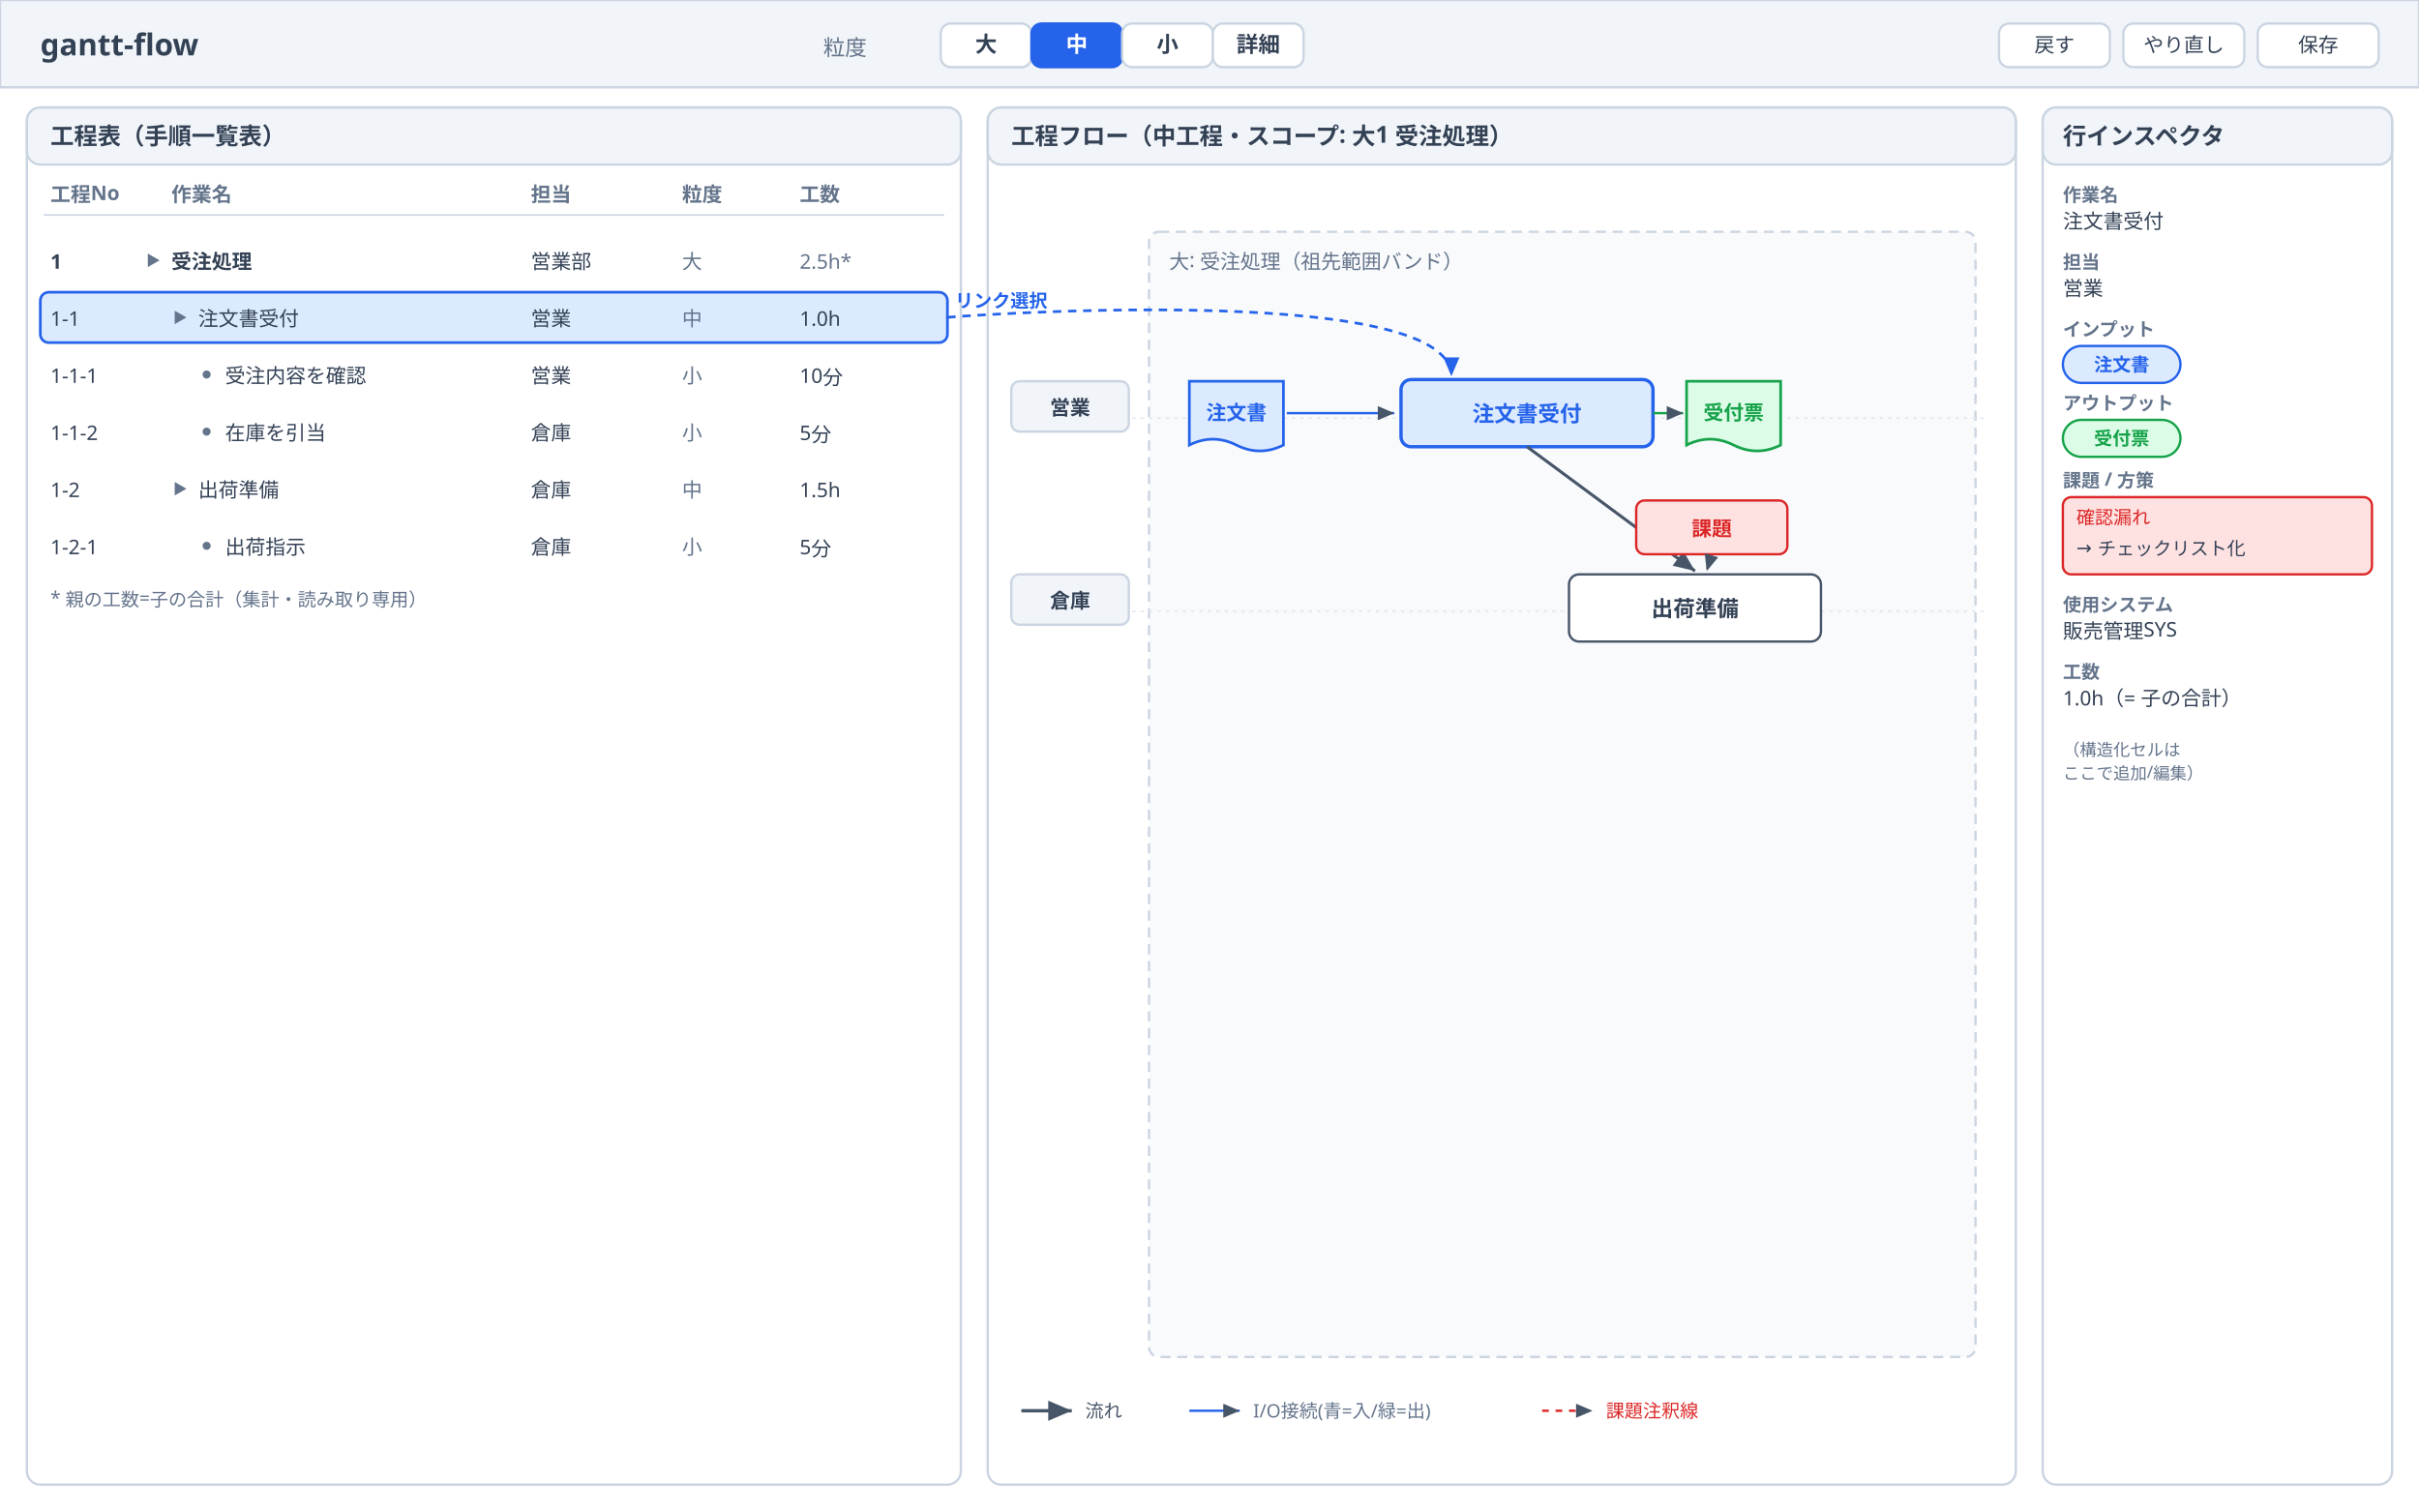
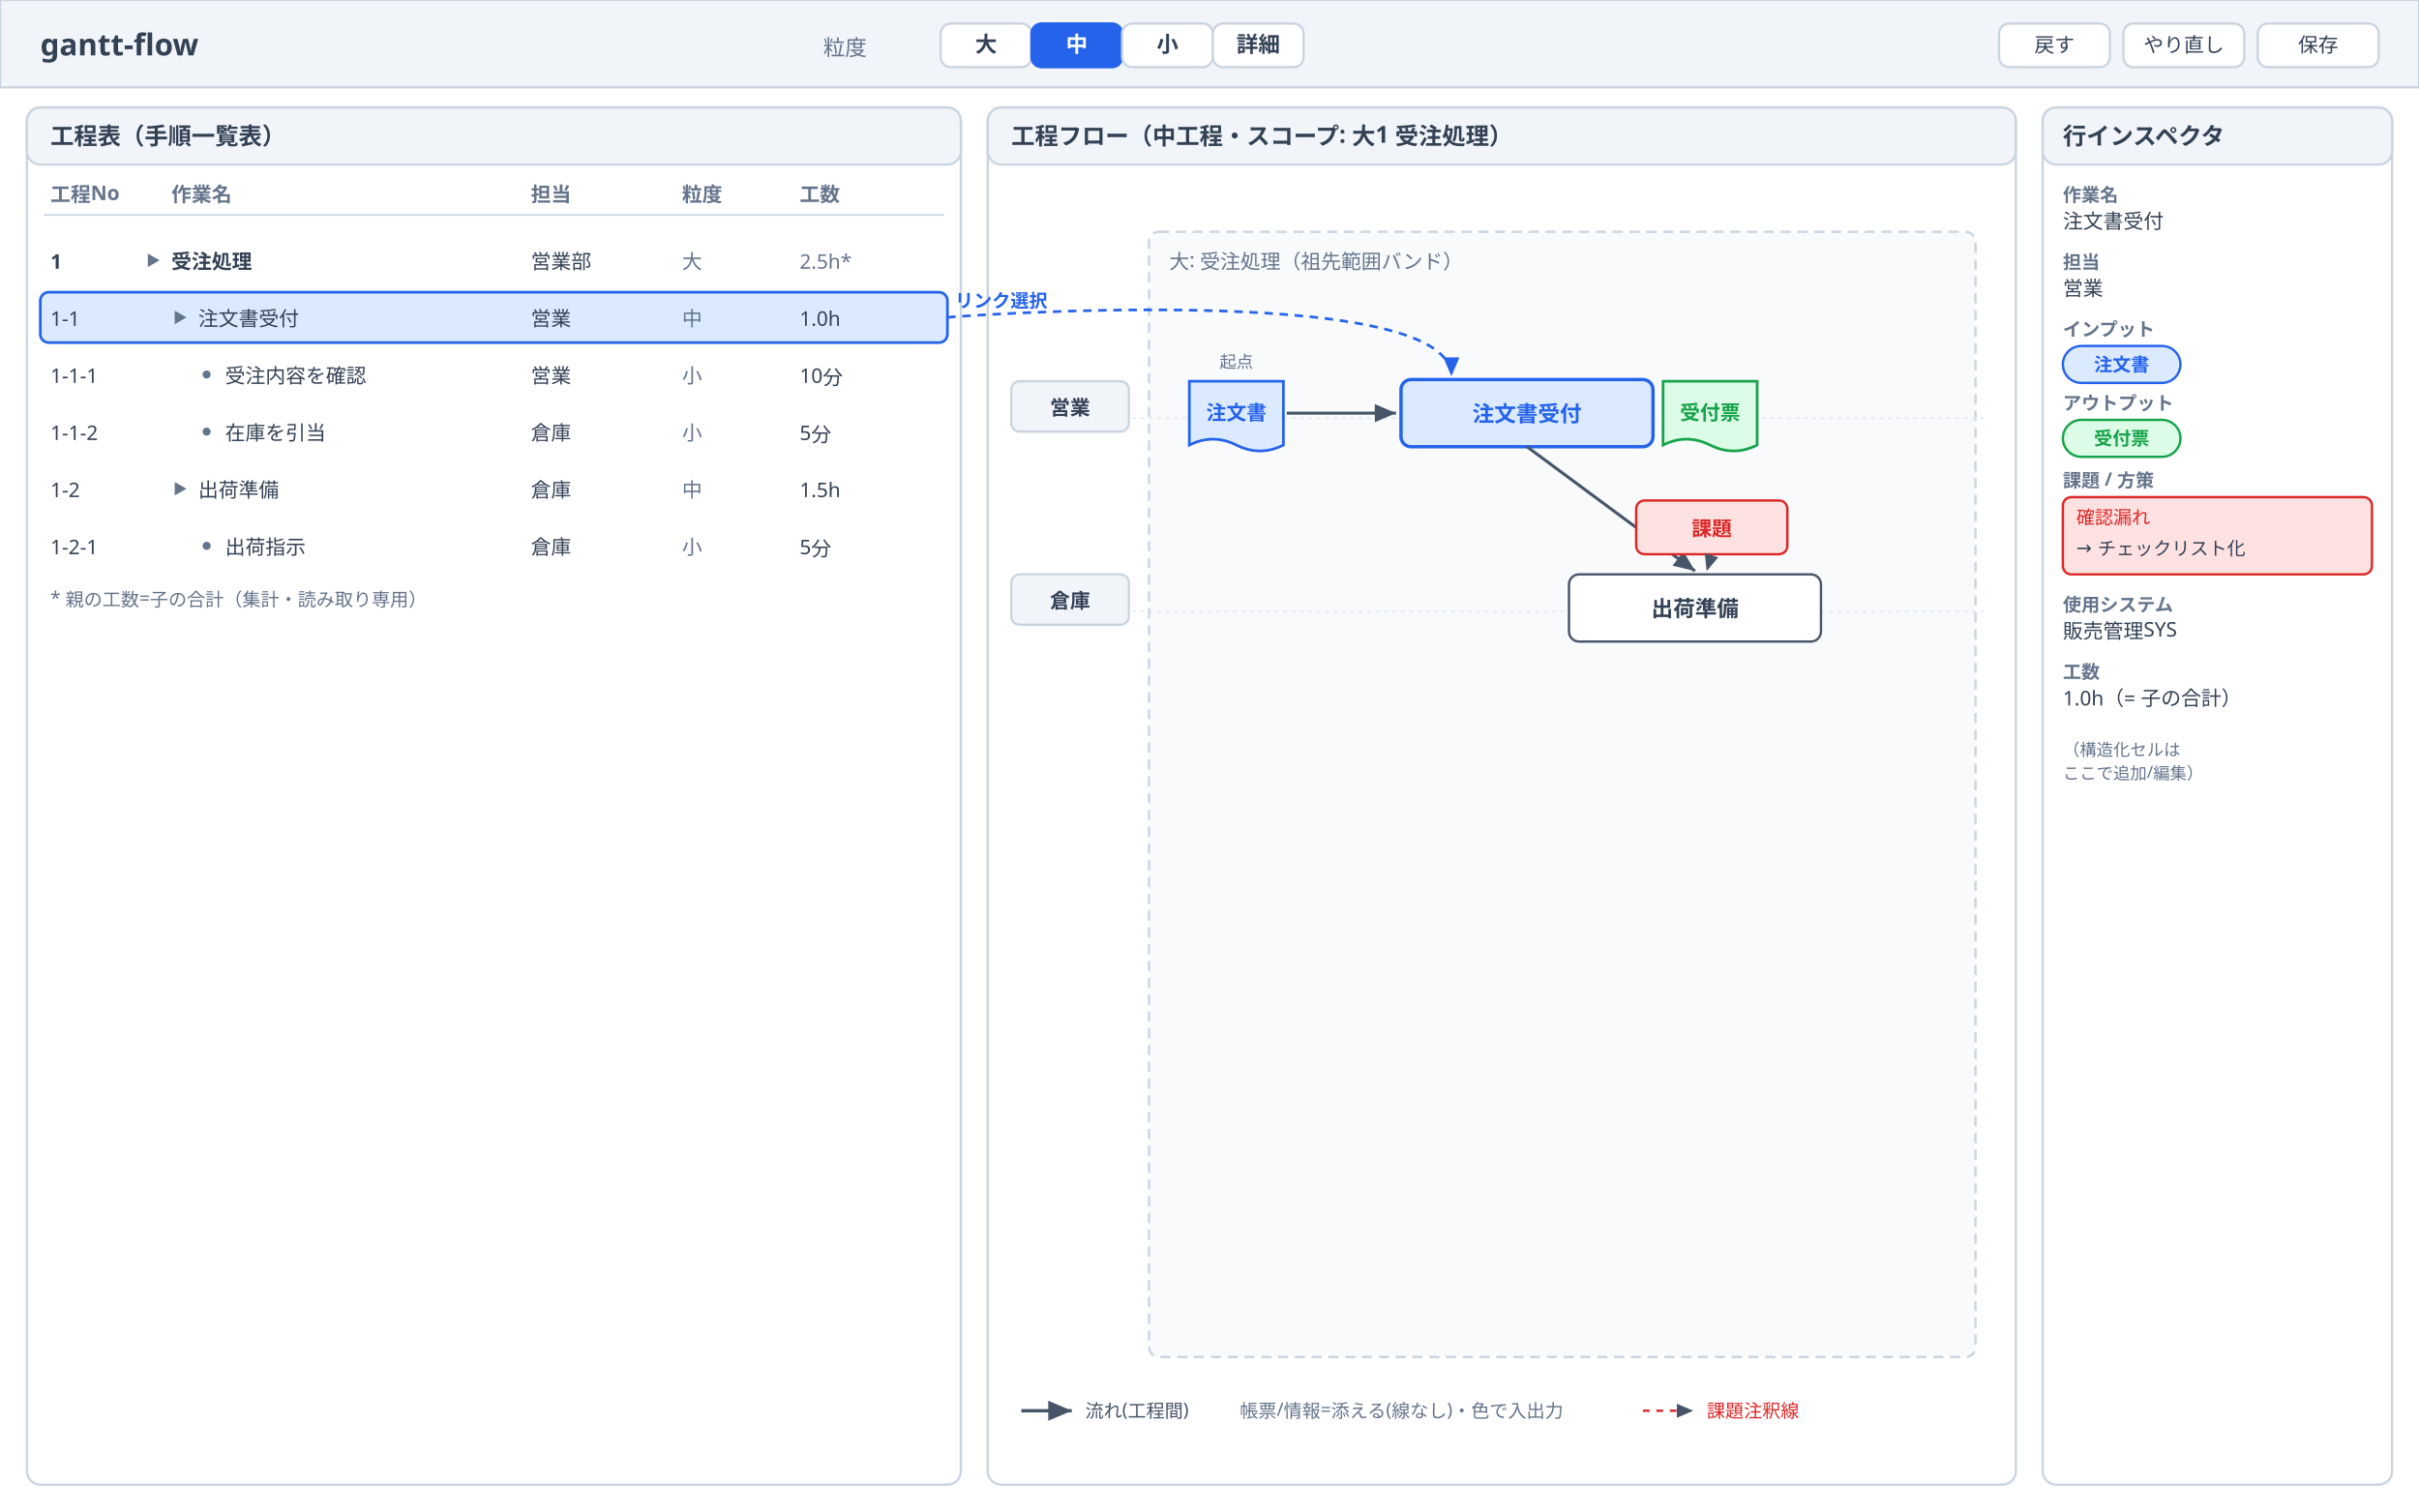
<svg xmlns="http://www.w3.org/2000/svg" width="1440" height="900" viewBox="0 0 1440 900">
  <defs>
    <marker id="arr" markerWidth="9" markerHeight="9" refX="7" refY="3" orient="auto" markerUnits="strokeWidth">
      <path d="M0,0 L7,3 L0,6 z" fill="#475569" />
    </marker>
    <marker id="arrB" markerWidth="9" markerHeight="9" refX="7" refY="3" orient="auto" markerUnits="strokeWidth">
      <path d="M0,0 L7,3 L0,6 z" fill="#2563eb" />
    </marker>
  </defs>
  <rect x="0" y="0" width="1440" height="900" rx="0" fill="#ffffff" stroke="#ffffff" stroke-width="1.4" />
  <rect x="0" y="0" width="1440" height="52" rx="0" fill="#f1f5f9" stroke="#cbd5e1" stroke-width="1.4" />
  <text x="24" y="33" font-family="IPAGothic, sans-serif" font-size="18" fill="#334155" font-weight="bold" text-anchor="start">gantt-flow</text>
  <text x="490" y="33" font-family="IPAGothic, sans-serif" font-size="13" fill="#64748b" font-weight="normal" text-anchor="start">粒度</text>
  <rect x="560" y="14" width="54" height="26" rx="6" fill="#ffffff" stroke="#cbd5e1" stroke-width="1.4" />
  <text x="587" y="31" font-family="IPAGothic, sans-serif" font-size="13" fill="#334155" font-weight="bold" text-anchor="middle">大</text>
  <rect x="614" y="14" width="54" height="26" rx="6" fill="#2563eb" stroke="#2563eb" stroke-width="1.4" />
  <text x="641" y="31" font-family="IPAGothic, sans-serif" font-size="13" fill="#ffffff" font-weight="bold" text-anchor="middle">中</text>
  <rect x="668" y="14" width="54" height="26" rx="6" fill="#ffffff" stroke="#cbd5e1" stroke-width="1.4" />
  <text x="695" y="31" font-family="IPAGothic, sans-serif" font-size="13" fill="#334155" font-weight="bold" text-anchor="middle">小</text>
  <rect x="722" y="14" width="54" height="26" rx="6" fill="#ffffff" stroke="#cbd5e1" stroke-width="1.4" />
  <text x="749" y="31" font-family="IPAGothic, sans-serif" font-size="13" fill="#334155" font-weight="bold" text-anchor="middle">詳細</text>
  <rect x="1344" y="14" width="72" height="26" rx="6" fill="#ffffff" stroke="#cbd5e1" stroke-width="1.4" />
  <text x="1380" y="31" font-family="IPAGothic, sans-serif" font-size="12" fill="#334155" font-weight="normal" text-anchor="middle">保存</text>
  <rect x="1190" y="14" width="66" height="26" rx="6" fill="#ffffff" stroke="#cbd5e1" stroke-width="1.4" />
  <text x="1223" y="31" font-family="IPAGothic, sans-serif" font-size="12" fill="#334155" font-weight="normal" text-anchor="middle">戻す</text>
  <rect x="1264" y="14" width="72" height="26" rx="6" fill="#ffffff" stroke="#cbd5e1" stroke-width="1.4" />
  <text x="1300" y="31" font-family="IPAGothic, sans-serif" font-size="12" fill="#334155" font-weight="normal" text-anchor="middle">やり直し</text>
  <rect x="16" y="64" width="556" height="820" rx="8" fill="#ffffff" stroke="#cbd5e1" stroke-width="1.4" />
  <rect x="16" y="64" width="556" height="34" rx="8" fill="#f1f5f9" stroke="#cbd5e1" stroke-width="1.4" />
  <text x="30" y="86" font-family="IPAGothic, sans-serif" font-size="14" fill="#334155" font-weight="bold" text-anchor="start">工程表（手順一覧表）</text>
  <text x="30" y="120" font-family="IPAGothic, sans-serif" font-size="12" fill="#64748b" font-weight="bold" text-anchor="start">工程No</text>
  <text x="102" y="120" font-family="IPAGothic, sans-serif" font-size="12" fill="#64748b" font-weight="bold" text-anchor="start">作業名</text>
  <text x="316" y="120" font-family="IPAGothic, sans-serif" font-size="12" fill="#64748b" font-weight="bold" text-anchor="start">担当</text>
  <text x="406" y="120" font-family="IPAGothic, sans-serif" font-size="12" fill="#64748b" font-weight="bold" text-anchor="start">粒度</text>
  <text x="476" y="120" font-family="IPAGothic, sans-serif" font-size="12" fill="#64748b" font-weight="bold" text-anchor="start">工数</text>
  <line x1="26" y1="128" x2="562" y2="128" stroke="#cbd5e1" stroke-width="1" />
  <text x="30" y="160" font-family="IPAGothic, sans-serif" font-size="12" fill="#334155" font-weight="bold" text-anchor="start">1</text>
  <polygon points="88,151 88,159 95,155" fill="#64748b" />
  <text x="102" y="160" font-family="IPAGothic, sans-serif" font-size="12" fill="#334155" font-weight="bold" text-anchor="start">受注処理</text>
  <text x="316" y="160" font-family="IPAGothic, sans-serif" font-size="12" fill="#334155" font-weight="normal" text-anchor="start">営業部</text>
  <text x="406" y="160" font-family="IPAGothic, sans-serif" font-size="12" fill="#64748b" font-weight="normal" text-anchor="start">大</text>
  <text x="476" y="160" font-family="IPAGothic, sans-serif" font-size="12" fill="#64748b" font-weight="normal" text-anchor="start">2.5h*</text>
  <rect x="24" y="174" width="540" height="30" rx="5" fill="#dbeafe" stroke="#2563eb" stroke-width="1.6" />
  <text x="30" y="194" font-family="IPAGothic, sans-serif" font-size="12" fill="#334155" font-weight="normal" text-anchor="start">1-1</text>
  <polygon points="104,185 104,193 111,189" fill="#64748b" />
  <text x="118" y="194" font-family="IPAGothic, sans-serif" font-size="12" fill="#334155" font-weight="normal" text-anchor="start">注文書受付</text>
  <text x="316" y="194" font-family="IPAGothic, sans-serif" font-size="12" fill="#334155" font-weight="normal" text-anchor="start">営業</text>
  <text x="406" y="194" font-family="IPAGothic, sans-serif" font-size="12" fill="#64748b" font-weight="normal" text-anchor="start">中</text>
  <text x="476" y="194" font-family="IPAGothic, sans-serif" font-size="12" fill="#334155" font-weight="normal" text-anchor="start">1.0h</text>
  <text x="30" y="228" font-family="IPAGothic, sans-serif" font-size="12" fill="#334155" font-weight="normal" text-anchor="start">1-1-1</text>
  <circle cx="123" cy="223" r="2.4" fill="#64748b" />
  <text x="134" y="228" font-family="IPAGothic, sans-serif" font-size="12" fill="#334155" font-weight="normal" text-anchor="start">受注内容を確認</text>
  <text x="316" y="228" font-family="IPAGothic, sans-serif" font-size="12" fill="#334155" font-weight="normal" text-anchor="start">営業</text>
  <text x="406" y="228" font-family="IPAGothic, sans-serif" font-size="12" fill="#64748b" font-weight="normal" text-anchor="start">小</text>
  <text x="476" y="228" font-family="IPAGothic, sans-serif" font-size="12" fill="#334155" font-weight="normal" text-anchor="start">10分</text>
  <text x="30" y="262" font-family="IPAGothic, sans-serif" font-size="12" fill="#334155" font-weight="normal" text-anchor="start">1-1-2</text>
  <circle cx="123" cy="257" r="2.4" fill="#64748b" />
  <text x="134" y="262" font-family="IPAGothic, sans-serif" font-size="12" fill="#334155" font-weight="normal" text-anchor="start">在庫を引当</text>
  <text x="316" y="262" font-family="IPAGothic, sans-serif" font-size="12" fill="#334155" font-weight="normal" text-anchor="start">倉庫</text>
  <text x="406" y="262" font-family="IPAGothic, sans-serif" font-size="12" fill="#64748b" font-weight="normal" text-anchor="start">小</text>
  <text x="476" y="262" font-family="IPAGothic, sans-serif" font-size="12" fill="#334155" font-weight="normal" text-anchor="start">5分</text>
  <text x="30" y="296" font-family="IPAGothic, sans-serif" font-size="12" fill="#334155" font-weight="normal" text-anchor="start">1-2</text>
  <polygon points="104,287 104,295 111,291" fill="#64748b" />
  <text x="118" y="296" font-family="IPAGothic, sans-serif" font-size="12" fill="#334155" font-weight="normal" text-anchor="start">出荷準備</text>
  <text x="316" y="296" font-family="IPAGothic, sans-serif" font-size="12" fill="#334155" font-weight="normal" text-anchor="start">倉庫</text>
  <text x="406" y="296" font-family="IPAGothic, sans-serif" font-size="12" fill="#64748b" font-weight="normal" text-anchor="start">中</text>
  <text x="476" y="296" font-family="IPAGothic, sans-serif" font-size="12" fill="#334155" font-weight="normal" text-anchor="start">1.5h</text>
  <text x="30" y="330" font-family="IPAGothic, sans-serif" font-size="12" fill="#334155" font-weight="normal" text-anchor="start">1-2-1</text>
  <circle cx="123" cy="325" r="2.4" fill="#64748b" />
  <text x="134" y="330" font-family="IPAGothic, sans-serif" font-size="12" fill="#334155" font-weight="normal" text-anchor="start">出荷指示</text>
  <text x="316" y="330" font-family="IPAGothic, sans-serif" font-size="12" fill="#334155" font-weight="normal" text-anchor="start">倉庫</text>
  <text x="406" y="330" font-family="IPAGothic, sans-serif" font-size="12" fill="#64748b" font-weight="normal" text-anchor="start">小</text>
  <text x="476" y="330" font-family="IPAGothic, sans-serif" font-size="12" fill="#334155" font-weight="normal" text-anchor="start">5分</text>
  <text x="30" y="360" font-family="IPAGothic, sans-serif" font-size="11" fill="#64748b" font-weight="normal" text-anchor="start">* 親の工数=子の合計（集計・読み取り専用）</text>
  <rect x="588" y="64" width="612" height="820" rx="8" fill="#ffffff" stroke="#cbd5e1" stroke-width="1.4" />
  <rect x="588" y="64" width="612" height="34" rx="8" fill="#f1f5f9" stroke="#cbd5e1" stroke-width="1.4" />
  <text x="602" y="86" font-family="IPAGothic, sans-serif" font-size="14" fill="#334155" font-weight="bold" text-anchor="start">工程フロー（中工程・スコープ: 大1 受注処理）</text>
  <rect x="684" y="138" width="492" height="670" rx="6" fill="#f8fafc" stroke="#cbd5e1" stroke-width="1.4" stroke-dasharray="6 4" />
  <text x="696" y="160" font-family="IPAGothic, sans-serif" font-size="12" fill="#64748b" font-weight="normal" text-anchor="start">大: 受注処理（祖先範囲バンド）</text>
  <line x1="604" y1="249" x2="1184" y2="249" stroke="#e2e8f0" stroke-width="1" stroke-dasharray="2 3" />
  <rect x="602" y="227" width="70" height="30" rx="5" fill="#f1f5f9" stroke="#cbd5e1" stroke-width="1.4" />
  <text x="637" y="247" font-family="IPAGothic, sans-serif" font-size="12" fill="#334155" font-weight="bold" text-anchor="middle">営業</text>
  <line x1="604" y1="364" x2="1184" y2="364" stroke="#e2e8f0" stroke-width="1" stroke-dasharray="2 3" />
  <rect x="602" y="342" width="70" height="30" rx="5" fill="#f1f5f9" stroke="#cbd5e1" stroke-width="1.4" />
  <text x="637" y="362" font-family="IPAGothic, sans-serif" font-size="12" fill="#334155" font-weight="bold" text-anchor="middle">倉庫</text>
  <path d="M708,227 h56 v38 q-14.0,7 -28.0,0 q-14.0,-7 -28.0,0 z" fill="#dbeafe" stroke="#2563eb" stroke-width="1.6" />
  <text x="736.0" y="250.0" font-family="IPAGothic, sans-serif" font-size="12" fill="#2563eb" font-weight="bold" text-anchor="middle">注文書</text>
-   <line x1="766" y1="246" x2="830" y2="246" stroke="#2563eb" stroke-width="1.4" marker-end="url(#arr)" />
+   <text x="736" y="219" font-family="IPAGothic, sans-serif" font-size="10" fill="#64748b" font-weight="normal" text-anchor="middle">起点</text>
+   <line x1="766" y1="246" x2="831" y2="246" stroke="#475569" stroke-width="1.8" marker-end="url(#arr)" />
  <rect x="834" y="226" width="150" height="40" rx="6" fill="#dbeafe" stroke="#2563eb" stroke-width="2" />
  <text x="909" y="251" font-family="IPAGothic, sans-serif" font-size="13" fill="#2563eb" font-weight="bold" text-anchor="middle">注文書受付</text>
-   <line x1="984" y1="246" x2="1002" y2="246" stroke="#16a34a" stroke-width="1.4" marker-end="url(#arr)" />
-   <path d="M1004,227 h56 v38 q-14.0,7 -28.0,0 q-14.0,-7 -28.0,0 z" fill="#dcfce7" stroke="#16a34a" stroke-width="1.6" />
-   <text x="1032.0" y="250.0" font-family="IPAGothic, sans-serif" font-size="12" fill="#16a34a" font-weight="bold" text-anchor="middle">受付票</text>
+   <path d="M990,227 h56 v38 q-14.0,7 -28.0,0 q-14.0,-7 -28.0,0 z" fill="#dcfce7" stroke="#16a34a" stroke-width="1.6" />
+   <text x="1018.0" y="250.0" font-family="IPAGothic, sans-serif" font-size="12" fill="#16a34a" font-weight="bold" text-anchor="middle">受付票</text>
  <line x1="909" y1="266" x2="1009" y2="340" stroke="#475569" stroke-width="1.8" marker-end="url(#arr)" />
  <rect x="934" y="342" width="150" height="40" rx="6" fill="#ffffff" stroke="#475569" stroke-width="1.4" />
  <text x="1009" y="367" font-family="IPAGothic, sans-serif" font-size="13" fill="#334155" font-weight="bold" text-anchor="middle">出荷準備</text>
  <rect x="974" y="298" width="90" height="32" rx="5" fill="#fee2e2" stroke="#dc2626" stroke-width="1.4" />
  <text x="1019" y="319" font-family="IPAGothic, sans-serif" font-size="12" fill="#dc2626" font-weight="bold" text-anchor="middle">課題</text>
  <line x1="1019" y1="330" x2="1016" y2="340" stroke="#dc2626" stroke-width="1.4" marker-end="url(#arr)" stroke-dasharray="3 3" />
  <line x1="608" y1="840" x2="638" y2="840" stroke="#475569" stroke-width="2" marker-end="url(#arr)" />
-   <text x="646" y="844" font-family="IPAGothic, sans-serif" font-size="11" fill="#475569" font-weight="normal" text-anchor="start">流れ</text>
-   <line x1="708" y1="840" x2="738" y2="840" stroke="#2563eb" stroke-width="1.4" marker-end="url(#arr)" />
-   <text x="746" y="844" font-family="IPAGothic, sans-serif" font-size="11" fill="#64748b" font-weight="normal" text-anchor="start">I/O接続(青=入/緑=出)</text>
-   <line x1="918" y1="840" x2="948" y2="840" stroke="#dc2626" stroke-width="1.4" marker-end="url(#arr)" stroke-dasharray="4 4" />
-   <text x="956" y="844" font-family="IPAGothic, sans-serif" font-size="11" fill="#dc2626" font-weight="normal" text-anchor="start">課題注釈線</text>
+   <text x="646" y="844" font-family="IPAGothic, sans-serif" font-size="11" fill="#475569" font-weight="normal" text-anchor="start">流れ(工程間)</text>
+   <text x="738" y="844" font-family="IPAGothic, sans-serif" font-size="11" fill="#64748b" font-weight="normal" text-anchor="start">帳票/情報=添える(線なし)・色で入出力</text>
+   <line x1="978" y1="840" x2="1008" y2="840" stroke="#dc2626" stroke-width="1.4" marker-end="url(#arr)" stroke-dasharray="4 4" />
+   <text x="1016" y="844" font-family="IPAGothic, sans-serif" font-size="11" fill="#dc2626" font-weight="normal" text-anchor="start">課題注釈線</text>
  <path d="M564,189.0 C558,189.0 864,166 864,224" fill="none" stroke="#2563eb" stroke-width="1.6" stroke-dasharray="5 4" marker-end="url(#arrB)" />
  <text x="596" y="183.0" font-family="IPAGothic, sans-serif" font-size="11" fill="#2563eb" font-weight="bold" text-anchor="middle">リンク選択</text>
  <rect x="1216" y="64" width="208" height="820" rx="8" fill="#ffffff" stroke="#cbd5e1" stroke-width="1.4" />
  <rect x="1216" y="64" width="208" height="34" rx="8" fill="#f1f5f9" stroke="#cbd5e1" stroke-width="1.4" />
  <text x="1228" y="86" font-family="IPAGothic, sans-serif" font-size="14" fill="#334155" font-weight="bold" text-anchor="start">行インスペクタ</text>
  <text x="1228" y="120" font-family="IPAGothic, sans-serif" font-size="11" fill="#64748b" font-weight="bold" text-anchor="start">作業名</text>
  <text x="1228" y="136" font-family="IPAGothic, sans-serif" font-size="12" fill="#334155" font-weight="normal" text-anchor="start">注文書受付</text>
  <text x="1228" y="160" font-family="IPAGothic, sans-serif" font-size="11" fill="#64748b" font-weight="bold" text-anchor="start">担当</text>
  <text x="1228" y="176" font-family="IPAGothic, sans-serif" font-size="12" fill="#334155" font-weight="normal" text-anchor="start">営業</text>
  <text x="1228" y="200" font-family="IPAGothic, sans-serif" font-size="11" fill="#64748b" font-weight="bold" text-anchor="start">インプット</text>
  <rect x="1228" y="206" width="70" height="22" rx="11.0" fill="#dbeafe" stroke="#2563eb" stroke-width="1.4" />
  <text x="1263.0" y="221.0" font-family="IPAGothic, sans-serif" font-size="11" fill="#2563eb" font-weight="bold" text-anchor="middle">注文書</text>
  <text x="1228" y="244" font-family="IPAGothic, sans-serif" font-size="11" fill="#64748b" font-weight="bold" text-anchor="start">アウトプット</text>
  <rect x="1228" y="250" width="70" height="22" rx="11.0" fill="#dcfce7" stroke="#16a34a" stroke-width="1.4" />
  <text x="1263.0" y="265.0" font-family="IPAGothic, sans-serif" font-size="11" fill="#16a34a" font-weight="bold" text-anchor="middle">受付票</text>
  <text x="1228" y="290" font-family="IPAGothic, sans-serif" font-size="11" fill="#64748b" font-weight="bold" text-anchor="start">課題 / 方策</text>
  <rect x="1228" y="296" width="184" height="46" rx="5" fill="#fee2e2" stroke="#dc2626" stroke-width="1.4" />
  <text x="1236" y="312" font-family="IPAGothic, sans-serif" font-size="11" fill="#dc2626" font-weight="normal" text-anchor="start">確認漏れ</text>
  <text x="1236" y="330" font-family="IPAGothic, sans-serif" font-size="11" fill="#334155" font-weight="normal" text-anchor="start">→ チェックリスト化</text>
  <text x="1228" y="364" font-family="IPAGothic, sans-serif" font-size="11" fill="#64748b" font-weight="bold" text-anchor="start">使用システム</text>
  <text x="1228" y="380" font-family="IPAGothic, sans-serif" font-size="12" fill="#334155" font-weight="normal" text-anchor="start">販売管理SYS</text>
  <text x="1228" y="404" font-family="IPAGothic, sans-serif" font-size="11" fill="#64748b" font-weight="bold" text-anchor="start">工数</text>
  <text x="1228" y="420" font-family="IPAGothic, sans-serif" font-size="12" fill="#334155" font-weight="normal" text-anchor="start">1.0h（= 子の合計）</text>
  <text x="1228" y="450" font-family="IPAGothic, sans-serif" font-size="10" fill="#64748b" font-weight="normal" text-anchor="start">（構造化セルは</text>
  <text x="1228" y="464" font-family="IPAGothic, sans-serif" font-size="10" fill="#64748b" font-weight="normal" text-anchor="start"> ここで追加/編集）</text>
</svg>
